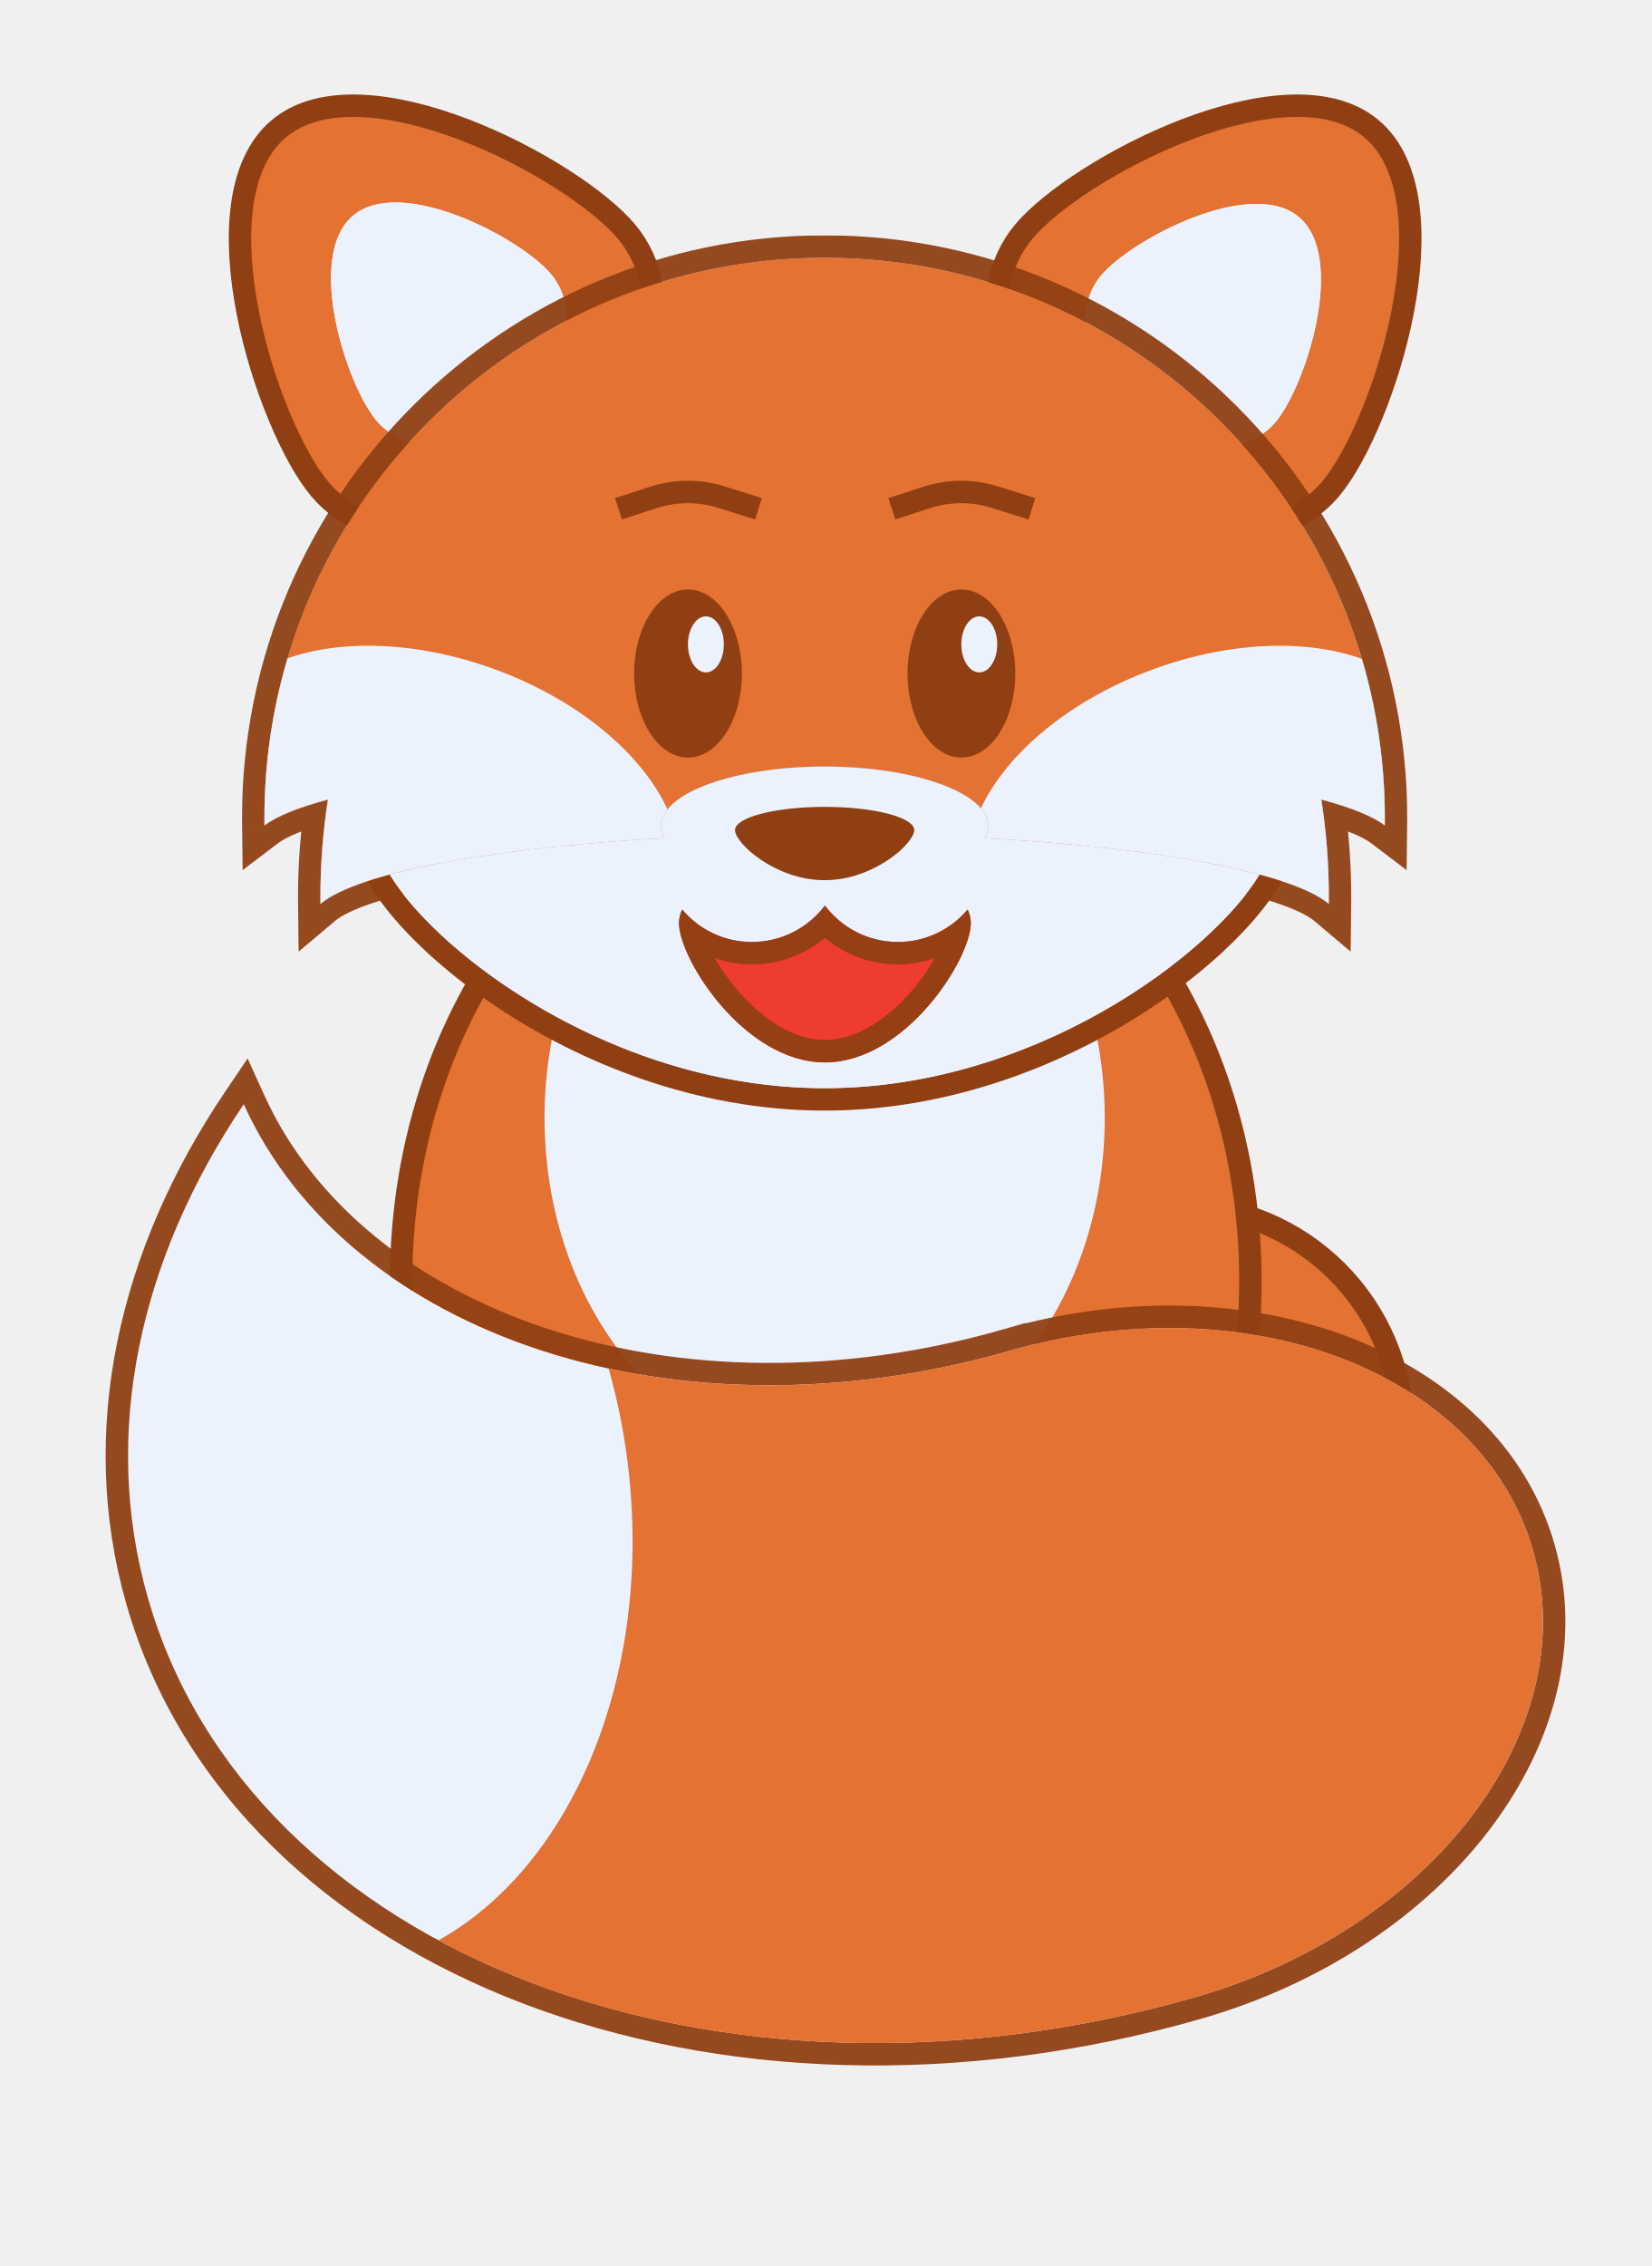
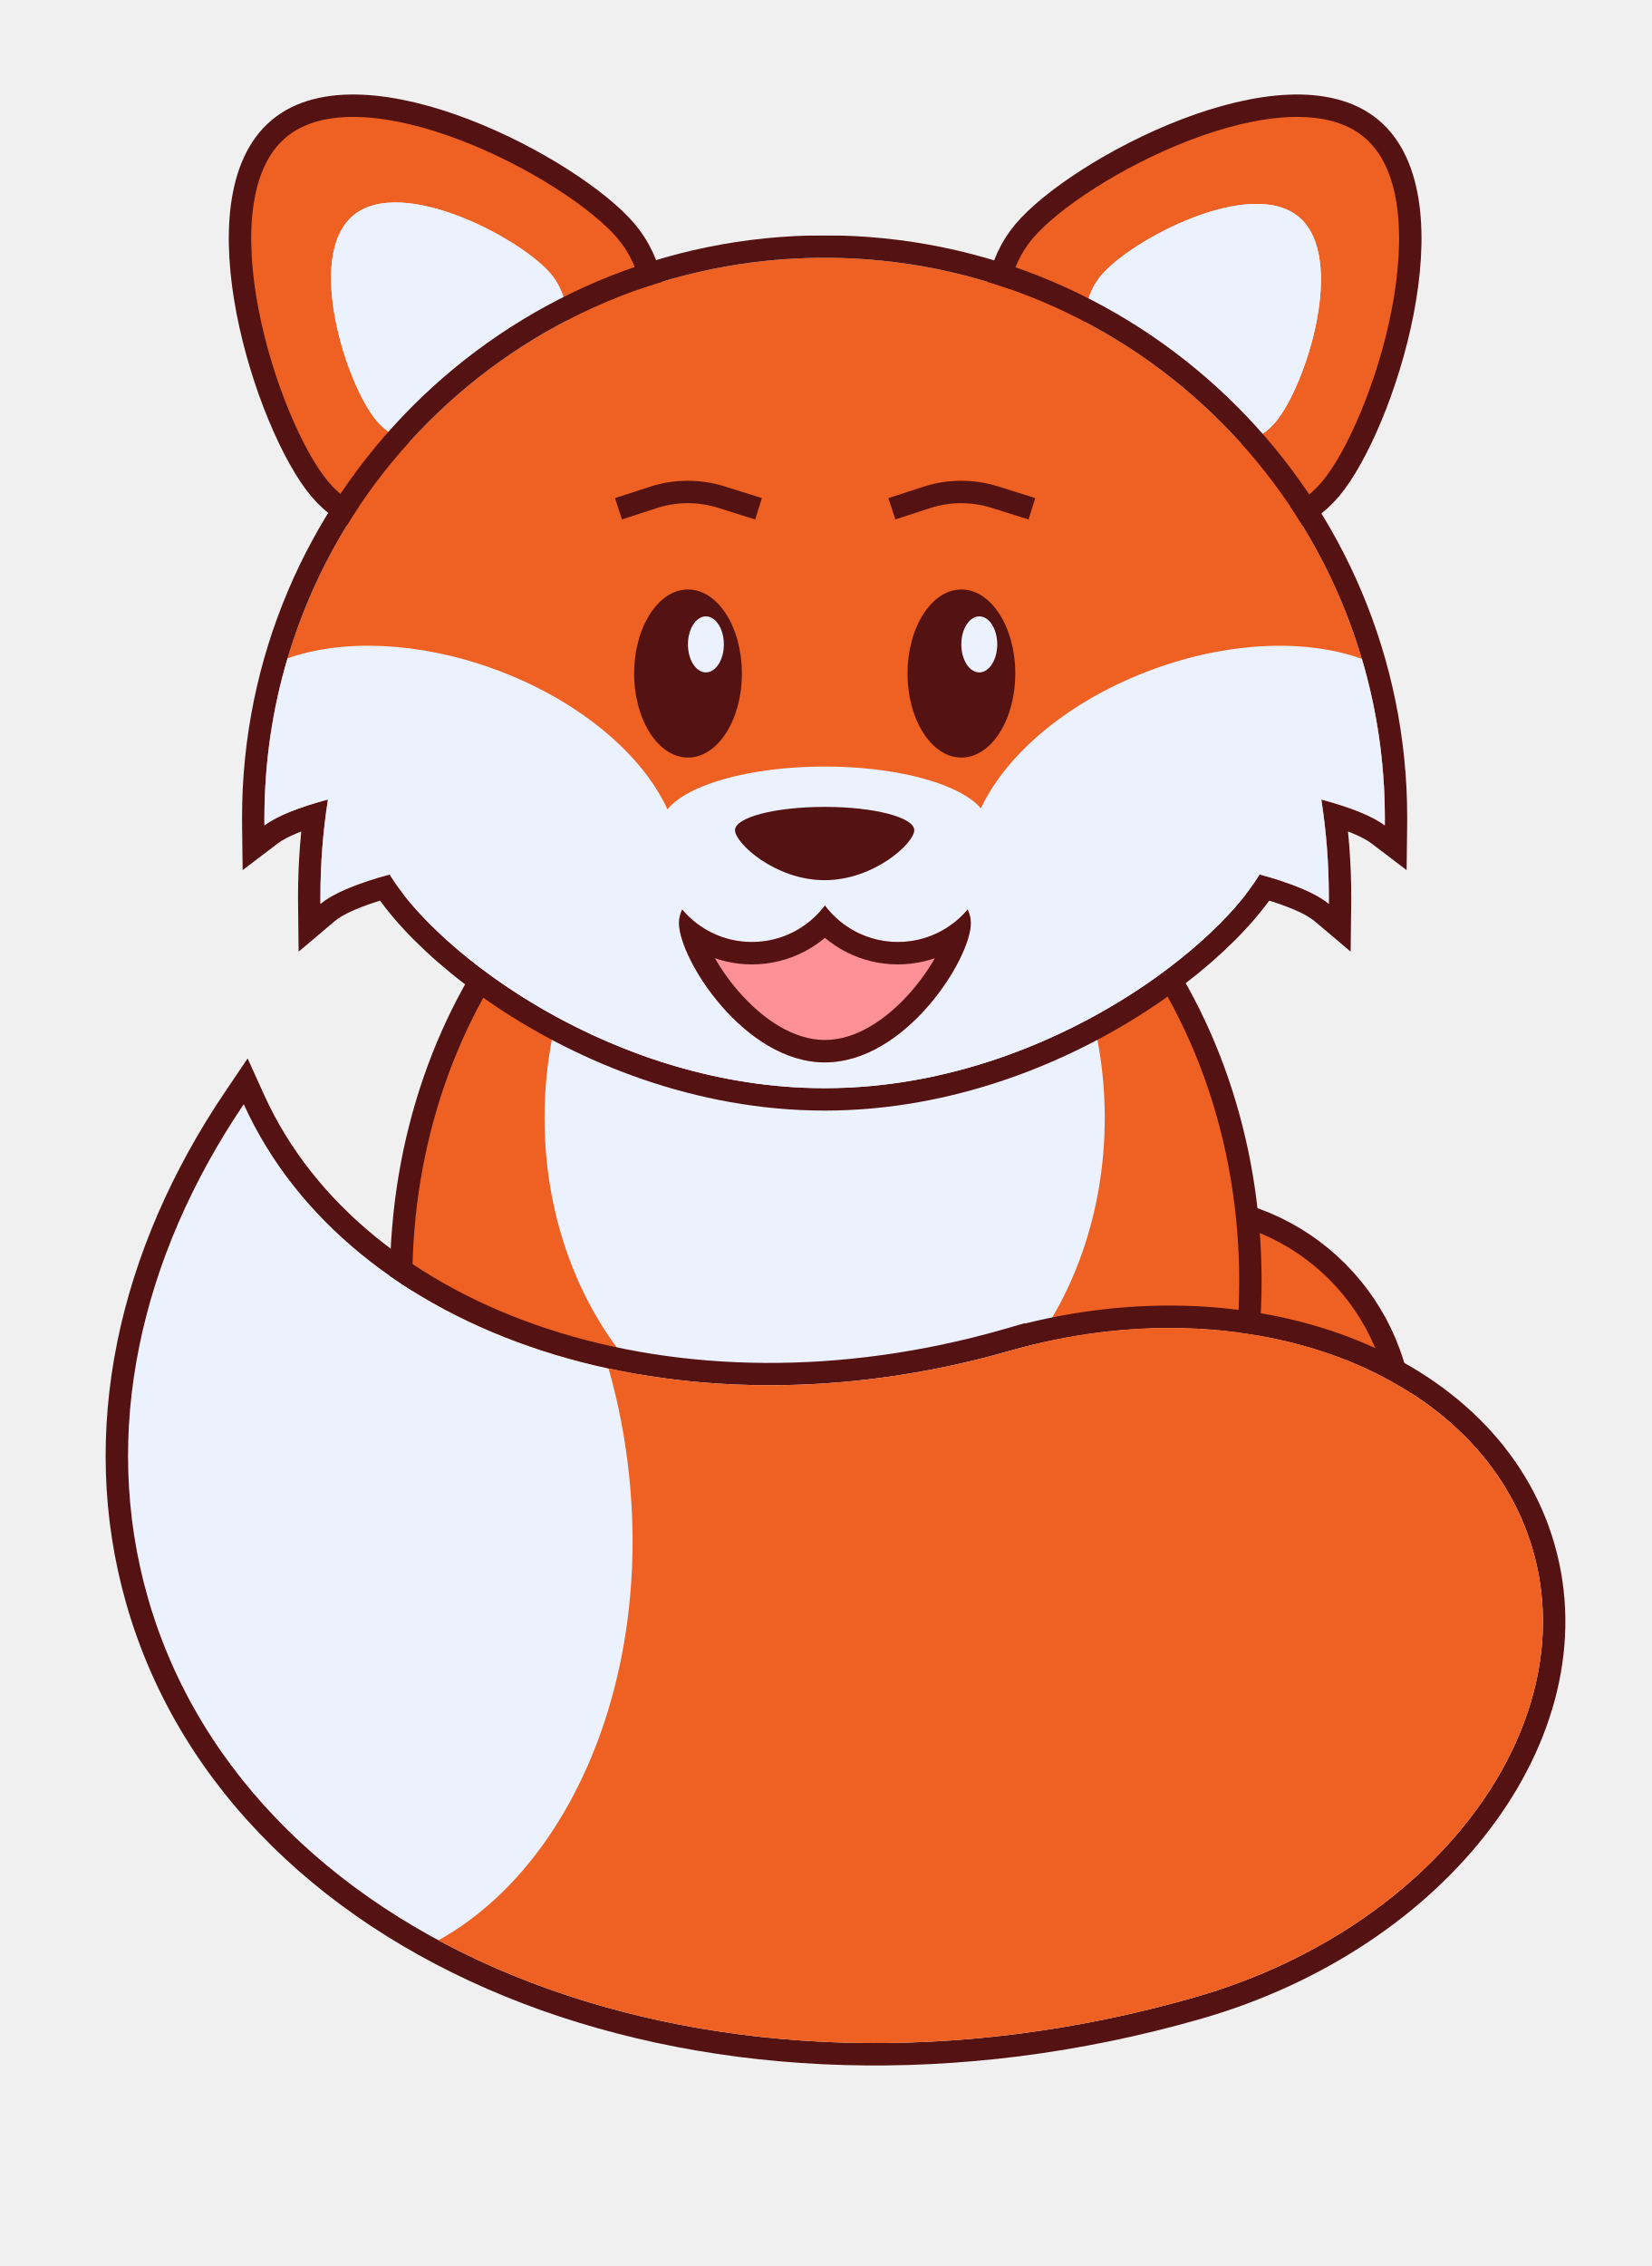
<svg xmlns="http://www.w3.org/2000/svg" width="737" height="1011" viewBox="0 0 737 1011" fill="none">
-   <circle cx="526" cy="638" r="100" fill="#E47233" stroke="#903F13" stroke-width="10" />
-   <path d="M368.5 802C474.049 802 558 697.817 558 571.5C558 445.183 474.049 341 368.5 341C262.951 341 179 445.183 179 571.5C179 697.817 262.951 802 368.5 802Z" fill="#E47233" stroke="#903F13" stroke-width="10" />
+   <circle cx="526" cy="638" r="100" fill="#EE6123" stroke="#541312" stroke-width="10" />
+   <path d="M368.5 802C474.049 802 558 697.817 558 571.5C558 445.183 474.049 341 368.5 341C262.951 341 179 445.183 179 571.5C179 697.817 262.951 802 368.5 802Z" fill="#EE6123" stroke="#541312" stroke-width="10" />
  <ellipse cx="368" cy="498.778" rx="125" ry="152.778" fill="#ECF1FE" />
-   <mask id="path-4-outside-1_2_840" maskUnits="userSpaceOnUse" x="-5.196" y="333.359" width="743.031" height="680.639" fill="black">
-     <rect fill="#ECF1FE" x="-5.196" y="333.359" width="743.031" height="680.639" />
-     <path fill-rule="evenodd" clip-rule="evenodd" d="M450.521 602.71L450.521 602.709L450.519 602.71C302.09 645.271 155.735 596.217 108.778 492.654C62.534 561.129 44.838 639.112 66.015 712.966C111.663 872.159 320.652 951.912 532.9 891.188C533.005 891.159 533.11 891.129 533.214 891.099C639.392 860.652 706.955 771.413 684.12 691.777C661.284 612.141 556.699 572.265 450.521 602.71Z" />
+   <mask id="path-4-outside-1_23_2" maskUnits="userSpaceOnUse" x="-5.196" y="333.359" width="743.031" height="680.639" fill="black">
+     <rect fill="white" x="-5.196" y="333.359" width="743.031" height="680.639" />
+     <path fill-rule="evenodd" clip-rule="evenodd" d="M450.522 602.71L450.521 602.709L450.519 602.71C302.09 645.271 155.736 596.217 108.778 492.654C62.535 561.129 44.838 639.112 66.016 712.966C111.664 872.159 320.652 951.912 532.9 891.189C533.005 891.159 533.11 891.129 533.215 891.099C639.393 860.653 706.955 771.413 684.12 691.777C661.285 612.141 556.699 572.265 450.522 602.71Z" />
  </mask>
-   <path fill-rule="evenodd" clip-rule="evenodd" d="M450.521 602.71L450.521 602.709L450.519 602.71C302.09 645.271 155.735 596.217 108.778 492.654C62.534 561.129 44.838 639.112 66.015 712.966C111.663 872.159 320.652 951.912 532.9 891.188C533.005 891.159 533.11 891.129 533.214 891.099C639.392 860.652 706.955 771.413 684.12 691.777C661.284 612.141 556.699 572.265 450.521 602.71Z" fill="#ECF1FE" />
-   <path d="M450.521 602.709L447.765 593.097L457.377 590.34L460.134 599.953L450.521 602.709ZM450.521 602.71L453.278 612.323L443.665 615.079L440.909 605.467L450.521 602.71ZM108.778 492.654L100.491 487.058L110.5 472.237L117.886 488.525L108.778 492.654ZM532.9 891.188L530.149 881.574L530.155 881.573L532.9 891.188ZM460.134 599.953L460.134 599.954L440.909 605.467L440.908 605.466L460.134 599.953ZM447.763 593.097L447.765 593.097L453.277 612.322L453.276 612.322L447.763 593.097ZM117.886 488.525C161.998 585.814 301.975 634.901 447.763 593.097L453.276 612.322C302.205 655.641 149.472 606.62 99.671 496.784L117.886 488.525ZM56.403 715.722C34.245 638.45 52.958 557.44 100.491 487.058L117.065 498.251C72.11 564.817 55.431 639.774 75.628 710.209L56.403 715.722ZM535.65 900.803C427.648 931.702 320.109 926.978 233.417 893.889C146.721 860.797 80.288 799.021 56.403 715.722L75.628 710.209C97.391 786.104 158.276 843.801 240.549 875.203C322.825 906.608 425.903 911.399 530.149 881.574L535.65 900.803ZM530.155 881.573C530.256 881.544 530.357 881.515 530.458 881.486L535.971 900.711C535.862 900.742 535.753 900.773 535.645 900.804L530.155 881.573ZM530.458 881.486C581.668 866.802 623.193 838.033 649.074 803.848C674.953 769.666 684.863 730.648 674.507 694.533L693.732 689.021C706.212 732.543 693.757 777.962 665.02 815.92C636.284 853.875 590.939 884.949 535.971 900.711L530.458 881.486ZM674.507 694.533C664.151 658.419 635.072 630.581 595.011 615.307C554.947 600.031 504.488 597.639 453.278 612.323L447.765 593.098C502.733 577.336 557.655 579.659 602.137 596.619C646.622 613.581 681.253 645.499 693.732 689.021L674.507 694.533Z" fill="#903F13" mask="url(#path-4-outside-1_2_840)" />
-   <path fill-rule="evenodd" clip-rule="evenodd" d="M195.671 865.685C254.176 833.115 290.422 750.33 280.721 658.03C278.988 641.537 275.882 625.646 271.585 610.556C326.037 622.305 388.094 620.61 450.519 602.71L450.521 602.709L450.521 602.71C556.699 572.265 661.284 612.141 684.12 691.777C706.955 771.413 639.392 860.652 533.214 891.099L532.9 891.188C408.675 926.729 285.567 914.149 195.671 865.685Z" fill="#E47233" />
-   <path d="M279.554 103.295C303.252 131.537 291.821 180.143 254.023 211.859C216.225 243.576 166.373 246.392 142.675 218.151C118.977 189.909 86.641 89.144 124.44 57.428C162.238 25.711 255.857 75.053 279.554 103.295Z" fill="#E47233" />
-   <path d="M279.554 103.295C303.252 131.537 291.821 180.143 254.023 211.859C216.225 243.576 166.373 246.392 142.675 218.151C118.977 189.909 86.641 89.144 124.44 57.428C162.238 25.711 255.857 75.053 279.554 103.295Z" fill="#E47233" />
-   <path d="M279.554 103.295C303.252 131.537 291.821 180.143 254.023 211.859C216.225 243.576 166.373 246.392 142.675 218.151C118.977 189.909 86.641 89.144 124.44 57.428C162.238 25.711 255.857 75.053 279.554 103.295Z" stroke="#903F13" stroke-width="10" />
-   <path d="M245.872 122.277C259.357 138.347 252.852 166.007 231.343 184.055C209.834 202.103 181.465 203.706 167.98 187.635C154.495 171.564 136.094 114.224 157.604 96.176C179.113 78.127 232.387 106.206 245.872 122.277Z" fill="#ECF1FE" />
-   <path d="M245.872 122.277C259.357 138.347 252.852 166.007 231.343 184.055C209.834 202.103 181.465 203.706 167.98 187.635C154.495 171.564 136.094 114.224 157.604 96.176C179.113 78.127 232.387 106.206 245.872 122.277Z" fill="#ECF1FE" />
-   <path d="M593.788 218.151C570.09 246.392 520.238 243.576 482.44 211.859C444.641 180.143 433.211 131.537 456.908 103.295C480.606 75.053 574.225 25.711 612.023 57.428C649.821 89.144 617.485 189.909 593.788 218.151Z" fill="#E47233" />
-   <path d="M593.788 218.151C570.09 246.392 520.238 243.576 482.44 211.859C444.641 180.143 433.211 131.537 456.908 103.295C480.606 75.053 574.225 25.711 612.023 57.428C649.821 89.144 617.485 189.909 593.788 218.151Z" fill="#E47233" />
-   <path d="M593.788 218.151C570.09 246.392 520.238 243.576 482.44 211.859C444.641 180.143 433.211 131.537 456.908 103.295C480.606 75.053 574.225 25.711 612.023 57.428C649.821 89.144 617.485 189.909 593.788 218.151Z" stroke="#903F13" stroke-width="10" />
-   <path d="M569.246 188.276C555.761 204.347 527.392 202.744 505.883 184.696C484.374 166.647 477.869 138.988 491.354 122.917C504.84 106.846 558.113 78.768 579.623 96.816C601.132 114.865 582.731 172.205 569.246 188.276Z" fill="#ECF1FE" />
-   <path d="M569.246 188.276C555.761 204.347 527.392 202.744 505.883 184.696C484.374 166.647 477.869 138.988 491.354 122.917C504.84 106.846 558.113 78.768 579.623 96.816C601.132 114.865 582.731 172.205 569.246 188.276Z" fill="#ECF1FE" />
-   <path d="M368 490.5C424.451 490.5 475.405 469.366 512.207 444.671C530.618 432.318 545.619 418.987 556.078 406.793C561.305 400.699 565.469 394.806 568.352 389.383C571.188 384.047 573 378.764 573 374C573 364.057 565.342 355.917 554.901 349.5C544.18 342.909 528.997 337.154 510.68 332.391C473.969 322.847 423.526 317 368 317C312.474 317 262.031 322.847 225.32 332.391C207.003 337.154 191.82 342.909 181.099 349.5C170.658 355.917 163 364.057 163 374C163 378.764 164.812 384.047 167.648 389.383C170.531 394.806 174.695 400.699 179.922 406.793C190.381 418.987 205.382 432.318 223.793 444.671C260.595 469.366 311.549 490.5 368 490.5Z" fill="#ECF1FE" stroke="#903F13" stroke-width="10" />
-   <mask id="path-14-outside-2_2_840" maskUnits="userSpaceOnUse" x="108" y="105" width="520" height="320" fill="black">
-     <rect fill="#ECF1FE" x="108" y="105" width="520" height="320" />
-     <path fill-rule="evenodd" clip-rule="evenodd" d="M618 365C618 366.089 617.993 367.175 617.979 368.261C612.547 364.134 602.856 360.243 589.637 356.7C591.848 370.764 593 385.233 593 400C593 401.089 592.994 402.175 592.981 403.261C576.598 389.432 517.168 378.251 439.467 373.928C440.472 372.176 441 370.36 441 368.5C441 353.864 408.317 342 368 342C327.683 342 295 353.864 295 368.5C295 370.36 295.528 372.176 296.533 373.928C218.832 378.251 159.402 389.432 143.019 403.261C143.006 402.175 143 401.089 143 400C143 385.233 144.152 370.764 146.363 356.7C133.144 360.243 123.453 364.134 118.021 368.261C118.007 367.175 118 366.089 118 365C118 226.929 229.929 115 368 115C506.071 115 618 226.929 618 365Z" />
+   <path fill-rule="evenodd" clip-rule="evenodd" d="M450.522 602.71L450.521 602.709L450.519 602.71C302.09 645.271 155.736 596.217 108.778 492.654C62.535 561.129 44.838 639.112 66.016 712.966C111.664 872.159 320.652 951.912 532.9 891.189C533.005 891.159 533.11 891.129 533.215 891.099C639.393 860.653 706.955 771.413 684.12 691.777C661.285 612.141 556.699 572.265 450.522 602.71Z" fill="#ECF1FE" />
+   <path d="M450.521 602.709L447.765 593.097L457.378 590.34L460.134 599.953L450.521 602.709ZM450.522 602.71L453.278 612.323L443.665 615.079L440.909 605.467L450.522 602.71ZM450.519 602.71L447.763 593.097L450.519 602.71ZM108.778 492.654L100.491 487.058L110.501 472.237L117.886 488.525L108.778 492.654ZM532.9 891.189L530.149 881.574L530.155 881.573L532.9 891.189ZM460.134 599.953L460.134 599.954L440.909 605.467L440.909 605.466L460.134 599.953ZM447.763 593.097L447.765 593.097L453.278 612.322L453.276 612.322L447.763 593.097ZM117.886 488.525C161.999 585.814 301.975 634.901 447.763 593.097L453.276 612.322C302.206 655.641 149.472 606.62 99.671 496.784L117.886 488.525ZM56.403 715.722C34.246 638.45 52.959 557.441 100.491 487.058L117.066 498.251C72.11 564.817 55.431 639.774 75.628 710.209L56.403 715.722ZM535.651 900.803C427.648 931.702 320.109 926.978 233.417 893.889C146.721 860.798 80.288 799.021 56.403 715.722L75.628 710.209C97.391 786.104 158.277 843.801 240.549 875.204C322.825 906.608 425.904 911.399 530.149 881.574L535.651 900.803ZM530.155 881.573C530.256 881.544 530.357 881.515 530.458 881.486L535.971 900.711C535.862 900.742 535.754 900.773 535.645 900.805L530.155 881.573ZM530.458 881.486C581.668 866.802 623.193 838.033 649.074 803.848C674.954 769.666 684.863 730.648 674.507 694.534L693.732 689.021C706.212 732.543 693.758 777.962 665.02 815.92C636.285 853.875 590.939 884.949 535.971 900.711L530.458 881.486ZM674.507 694.534C664.152 658.419 635.072 630.581 595.011 615.307C554.947 600.031 504.488 597.639 453.278 612.323L447.765 593.098C502.733 577.336 557.655 579.659 602.137 596.619C646.622 613.581 681.253 645.499 693.732 689.021L674.507 694.534Z" fill="#541312" mask="url(#path-4-outside-1_23_2)" />
+   <path fill-rule="evenodd" clip-rule="evenodd" d="M195.67 865.685C254.176 833.115 290.422 750.33 280.721 658.031C278.987 641.537 275.882 625.646 271.585 610.556C326.036 622.305 388.094 620.61 450.519 602.71L450.521 602.709L450.521 602.71C556.699 572.265 661.284 612.141 684.119 691.777C706.955 771.413 639.392 860.653 533.214 891.099L532.899 891.189C408.675 926.729 285.567 914.149 195.67 865.685Z" fill="#EE6123" />
+   <path d="M279.554 103.295C303.252 131.537 291.821 180.143 254.023 211.859C216.225 243.576 166.373 246.392 142.675 218.151C118.977 189.909 86.641 89.144 124.44 57.428C162.238 25.711 255.857 75.053 279.554 103.295Z" fill="#EE6123" />
+   <path d="M279.554 103.295C303.252 131.537 291.821 180.143 254.023 211.859C216.225 243.576 166.373 246.392 142.675 218.151C118.977 189.909 86.641 89.144 124.44 57.428C162.238 25.711 255.857 75.053 279.554 103.295Z" fill="#EE6123" />
+   <path d="M279.554 103.295C303.252 131.537 291.821 180.143 254.023 211.859C216.225 243.576 166.373 246.392 142.675 218.151C118.977 189.909 86.641 89.144 124.44 57.428C162.238 25.711 255.857 75.053 279.554 103.295Z" stroke="#541312" stroke-width="10" />
+   <path d="M245.872 122.277C259.357 138.347 252.852 166.007 231.343 184.055C209.834 202.103 181.466 203.706 167.981 187.635C154.495 171.564 136.095 114.224 157.604 96.176C179.113 78.127 232.387 106.206 245.872 122.277Z" fill="#ECF1FE" />
+   <path d="M245.872 122.277C259.357 138.347 252.852 166.007 231.343 184.055C209.834 202.103 181.466 203.706 167.981 187.635C154.495 171.564 136.095 114.224 157.604 96.176C179.113 78.127 232.387 106.206 245.872 122.277Z" fill="#ECF1FE" />
+   <path d="M593.787 218.151C570.09 246.392 520.238 243.576 482.439 211.859C444.641 180.143 433.21 131.537 456.908 103.295C480.606 75.053 574.224 25.711 612.023 57.428C649.821 89.144 617.485 189.909 593.787 218.151Z" fill="#EE6123" />
+   <path d="M593.787 218.151C570.09 246.392 520.238 243.576 482.439 211.859C444.641 180.143 433.21 131.537 456.908 103.295C480.606 75.053 574.224 25.711 612.023 57.428C649.821 89.144 617.485 189.909 593.787 218.151Z" fill="#EE6123" />
+   <path d="M593.787 218.151C570.09 246.392 520.238 243.576 482.439 211.859C444.641 180.143 433.21 131.537 456.908 103.295C480.606 75.053 574.224 25.711 612.023 57.428C649.821 89.144 617.485 189.909 593.787 218.151Z" stroke="#541312" stroke-width="10" />
+   <path d="M569.246 188.276C555.761 204.347 527.392 202.744 505.883 184.696C484.374 166.647 477.869 138.988 491.354 122.917C504.839 106.846 558.113 78.768 579.622 96.816C601.132 114.865 582.731 172.205 569.246 188.276Z" fill="#ECF1FE" />
+   <path d="M569.246 188.276C555.761 204.347 527.392 202.744 505.883 184.696C484.374 166.647 477.869 138.988 491.354 122.917C504.839 106.846 558.113 78.768 579.622 96.816C601.132 114.865 582.731 172.205 569.246 188.276Z" fill="#ECF1FE" />
+   <path d="M368 490.5C424.451 490.5 475.405 469.366 512.207 444.671C530.618 432.318 545.619 418.987 556.078 406.793C561.305 400.699 565.469 394.806 568.352 389.383C571.188 384.047 573 378.764 573 374C573 364.057 565.342 355.917 554.901 349.5C544.18 342.909 528.997 337.154 510.68 332.391C473.969 322.847 423.526 317 368 317C312.474 317 262.031 322.847 225.32 332.391C207.003 337.154 191.82 342.909 181.099 349.5C170.658 355.917 163 364.057 163 374C163 378.764 164.812 384.047 167.648 389.383C170.531 394.806 174.695 400.699 179.922 406.793C190.381 418.987 205.382 432.318 223.793 444.671C260.595 469.366 311.549 490.5 368 490.5Z" fill="#ECF1FE" stroke="#541312" stroke-width="10" />
+   <mask id="path-14-outside-2_23_2" maskUnits="userSpaceOnUse" x="108" y="105" width="520" height="320" fill="black">
+     <rect fill="white" x="108" y="105" width="520" height="320" />
+     <path fill-rule="evenodd" clip-rule="evenodd" d="M617.979 368.261C617.993 367.175 618 366.089 618 365C618 226.929 506.071 115 368 115C229.929 115 118 226.929 118 365C118 366.089 118.007 367.175 118.021 368.261C123.453 364.134 133.144 360.243 146.363 356.7C144.152 370.764 143 385.233 143 400C143 401.089 143.006 402.175 143.019 403.261C164.145 385.429 256.844 372 368 372C479.156 372 571.855 385.429 592.981 403.261C592.994 402.175 593 401.089 593 400C593 385.233 591.848 370.764 589.637 356.7C602.856 360.243 612.547 364.134 617.979 368.261Z" />
  </mask>
-   <path fill-rule="evenodd" clip-rule="evenodd" d="M618 365C618 366.089 617.993 367.175 617.979 368.261C612.547 364.134 602.856 360.243 589.637 356.7C591.848 370.764 593 385.233 593 400C593 401.089 592.994 402.175 592.981 403.261C576.598 389.432 517.168 378.251 439.467 373.928C440.472 372.176 441 370.36 441 368.5C441 353.864 408.317 342 368 342C327.683 342 295 353.864 295 368.5C295 370.36 295.528 372.176 296.533 373.928C218.832 378.251 159.402 389.432 143.019 403.261C143.006 402.175 143 401.089 143 400C143 385.233 144.152 370.764 146.363 356.7C133.144 360.243 123.453 364.134 118.021 368.261C118.007 367.175 118 366.089 118 365C118 226.929 229.929 115 368 115C506.071 115 618 226.929 618 365Z" fill="#E47233" />
-   <path d="M617.979 368.261L611.93 376.224L627.725 388.222L627.978 368.389L617.979 368.261ZM589.637 356.7L592.226 347.041L577.371 343.059L579.759 358.253L589.637 356.7ZM592.981 403.261L586.531 410.902L602.737 424.581L602.981 403.376L592.981 403.261ZM439.467 373.928L430.792 368.954L422.731 383.012L438.912 383.913L439.467 373.928ZM296.533 373.928L297.088 383.913L313.269 383.012L305.208 368.954L296.533 373.928ZM143.019 403.261L133.019 403.376L133.263 424.581L149.469 410.902L143.019 403.261ZM146.363 356.7L156.241 358.253L158.629 343.059L143.774 347.041L146.363 356.7ZM118.021 368.261L108.022 368.388L108.275 388.222L124.07 376.224L118.021 368.261ZM627.978 368.389C627.993 367.26 628 366.131 628 365H608C608 366.046 607.993 367.09 607.98 368.133L627.978 368.389ZM587.048 366.359C600.094 369.856 608.151 373.353 611.93 376.224L624.028 360.298C616.943 354.915 605.618 350.631 592.226 347.041L587.048 366.359ZM603 400C603 384.712 601.807 369.725 599.516 355.148L579.759 358.253C581.888 371.804 583 385.753 583 400H603ZM602.981 403.376C602.994 402.252 603 401.127 603 400H583C583 401.05 582.994 402.099 582.982 403.146L602.981 403.376ZM438.912 383.913C477.473 386.058 511.292 389.896 537.349 394.853C550.387 397.334 561.304 400.062 569.819 402.929C578.569 405.875 583.903 408.684 586.531 410.902L599.431 395.619C593.867 390.923 585.63 387.149 576.201 383.974C566.536 380.72 554.667 377.79 541.087 375.206C513.909 370.035 479.163 366.121 440.023 363.944L438.912 383.913ZM431 368.5C431 368.472 431.006 368.471 430.992 368.518C430.977 368.572 430.929 368.716 430.792 368.954L448.142 378.902C449.896 375.845 451 372.331 451 368.5H431ZM368 352C387.307 352 404.35 354.857 416.207 359.161C422.176 361.329 426.303 363.673 428.75 365.773C431.231 367.903 431 368.859 431 368.5H451C451 360.823 446.683 354.808 441.776 350.597C436.835 346.356 430.272 342.99 423.031 340.362C408.467 335.075 389.009 332 368 332V352ZM305 368.5C305 368.859 304.769 367.903 307.25 365.773C309.697 363.673 313.824 361.329 319.793 359.161C331.65 354.857 348.693 352 368 352V332C346.991 332 327.533 335.075 312.969 340.362C305.728 342.99 299.165 346.356 294.224 350.597C289.317 354.808 285 360.823 285 368.5H305ZM305.208 368.954C305.071 368.716 305.023 368.572 305.008 368.518C304.994 368.471 305 368.472 305 368.5H285C285 372.331 286.104 375.844 287.858 378.902L305.208 368.954ZM149.469 410.902C152.097 408.684 157.431 405.875 166.181 402.929C174.696 400.062 185.613 397.334 198.651 394.853C224.708 389.896 258.527 386.058 297.088 383.913L295.977 363.944C256.837 366.121 222.091 370.035 194.913 375.206C181.333 377.79 169.464 380.72 159.799 383.974C150.37 387.149 142.133 390.923 136.569 395.619L149.469 410.902ZM133 400C133 401.127 133.006 402.252 133.019 403.376L153.018 403.146C153.006 402.099 153 401.05 153 400H133ZM136.484 355.148C134.193 369.725 133 384.712 133 400H153C153 385.753 154.112 371.804 156.241 358.253L136.484 355.148ZM124.07 376.224C127.849 373.353 135.906 369.856 148.952 366.359L143.774 347.041C130.382 350.631 119.057 354.915 111.972 360.298L124.07 376.224ZM108 365C108 366.131 108.007 367.261 108.022 368.388L128.02 368.133C128.007 367.09 128 366.046 128 365H108ZM368 105C224.406 105 108 221.406 108 365H128C128 232.452 235.452 125 368 125V105ZM628 365C628 221.406 511.594 105 368 105V125C500.548 125 608 232.452 608 365H628Z" fill="#903F13" mask="url(#path-14-outside-2_2_840)" />
-   <path fill-rule="evenodd" clip-rule="evenodd" d="M562.139 390.191C533.893 382.597 490.643 376.775 439.467 373.928C440.472 372.176 441 370.36 441 368.5C441 353.864 408.317 342 368 342C327.683 342 295 353.864 295 368.5C295 370.36 295.528 372.176 296.533 373.928C245.357 376.775 202.107 382.597 173.861 390.191C195.452 425.781 274.182 485.5 368 485.5C461.818 485.5 540.548 425.781 562.139 390.191Z" fill="#ECF1FE" />
-   <path fill-rule="evenodd" clip-rule="evenodd" d="M297.868 361.121C296.001 363.463 295 365.939 295 368.5C295 370.36 295.528 372.176 296.533 373.928C218.832 378.251 159.402 389.432 143.019 403.261C143.006 402.175 143 401.088 143 400C143 385.233 144.152 370.764 146.363 356.7C133.144 360.243 123.453 364.134 118.021 368.261C118.007 367.175 118 366.088 118 365C118 340.234 121.601 316.308 128.309 293.719C152.679 285.133 186.48 286.114 220.493 298.494C258.072 312.172 286.51 336.343 297.868 361.121Z" fill="#ECF1FE" />
-   <path fill-rule="evenodd" clip-rule="evenodd" d="M617.979 368.261C617.993 367.175 618 366.088 618 365C618 340.329 614.426 316.492 607.768 293.979C583.348 285.128 549.227 286.008 514.889 298.506C477.557 312.094 449.246 336.038 437.74 360.646C439.859 363.127 441 365.765 441 368.5C441 370.36 440.472 372.176 439.467 373.928C517.168 378.251 576.598 389.432 592.981 403.261C592.994 402.175 593 401.088 593 400C593 385.233 591.848 370.764 589.637 356.7C602.856 360.243 612.547 364.134 617.979 368.261Z" fill="#ECF1FE" />
-   <path d="M408 370.4C408 376.144 390.091 392.7 368 392.7C345.909 392.7 328 376.144 328 370.4C328 364.656 345.909 360 368 360C390.091 360 408 364.656 408 370.4Z" fill="#903F13" />
-   <ellipse cx="307.038" cy="300.5" rx="24.038" ry="37.5" fill="#903F13" />
+   <path fill-rule="evenodd" clip-rule="evenodd" d="M617.979 368.261C617.993 367.175 618 366.089 618 365C618 226.929 506.071 115 368 115C229.929 115 118 226.929 118 365C118 366.089 118.007 367.175 118.021 368.261C123.453 364.134 133.144 360.243 146.363 356.7C144.152 370.764 143 385.233 143 400C143 401.089 143.006 402.175 143.019 403.261C164.145 385.429 256.844 372 368 372C479.156 372 571.855 385.429 592.981 403.261C592.994 402.175 593 401.089 593 400C593 385.233 591.848 370.764 589.637 356.7C602.856 360.243 612.547 364.134 617.979 368.261Z" fill="#EE6123" />
+   <path d="M617.979 368.261L611.93 376.224L627.725 388.222L627.978 368.389L617.979 368.261ZM118.021 368.261L108.022 368.388L108.275 388.222L124.07 376.224L118.021 368.261ZM146.363 356.7L156.241 358.253L158.629 343.059L143.774 347.041L146.363 356.7ZM143.019 403.261L133.019 403.376L133.263 424.581L149.469 410.902L143.019 403.261ZM592.981 403.261L586.531 410.902L602.737 424.581L602.981 403.376L592.981 403.261ZM589.637 356.7L592.226 347.041L577.371 343.059L579.759 358.253L589.637 356.7ZM608 365C608 366.046 607.993 367.09 607.98 368.133L627.978 368.389C627.993 367.26 628 366.131 628 365H608ZM368 125C500.548 125 608 232.452 608 365H628C628 221.406 511.594 105 368 105V125ZM128 365C128 232.452 235.452 125 368 125V105C224.406 105 108 221.406 108 365H128ZM128.02 368.133C128.007 367.09 128 366.046 128 365H108C108 366.131 108.007 367.261 108.022 368.388L128.02 368.133ZM143.774 347.041C130.382 350.631 119.057 354.915 111.972 360.298L124.07 376.224C127.849 373.353 135.906 369.856 148.952 366.359L143.774 347.041ZM153 400C153 385.753 154.112 371.804 156.241 358.253L136.484 355.148C134.193 369.725 133 384.712 133 400H153ZM153.018 403.146C153.006 402.099 153 401.05 153 400H133C133 401.127 133.006 402.252 133.019 403.376L153.018 403.146ZM368 362C312.063 362 260.622 365.376 220.355 371.041C200.237 373.871 182.722 377.298 168.747 381.227C155.176 385.042 143.606 389.679 136.569 395.619L149.469 410.902C152.994 407.927 160.934 404.198 174.16 400.48C186.981 396.876 203.549 393.602 223.141 390.846C262.295 385.338 312.781 382 368 382V362ZM599.431 395.619C592.394 389.679 580.824 385.042 567.253 381.227C553.278 377.298 535.763 373.871 515.645 371.041C475.378 365.376 423.937 362 368 362V382C423.219 382 473.705 385.338 512.859 390.846C532.451 393.602 549.019 396.876 561.84 400.48C575.066 404.198 583.006 407.927 586.531 410.902L599.431 395.619ZM583 400C583 401.05 582.994 402.099 582.982 403.146L602.981 403.376C602.994 402.252 603 401.127 603 400H583ZM579.759 358.253C581.888 371.804 583 385.753 583 400H603C603 384.712 601.807 369.725 599.516 355.148L579.759 358.253ZM624.028 360.298C616.943 354.915 605.618 350.631 592.226 347.041L587.048 366.359C600.094 369.856 608.151 373.353 611.93 376.224L624.028 360.298Z" fill="#541312" mask="url(#path-14-outside-2_23_2)" />
+   <path fill-rule="evenodd" clip-rule="evenodd" d="M220.493 298.494C258.072 312.172 286.51 336.343 297.867 361.121C306.671 350.076 334.737 342 368 342C408.317 342 441 353.864 441 368.5C441 365.765 439.859 363.127 437.74 360.645C449.246 336.038 477.557 312.094 514.889 298.506C549.227 286.008 583.349 285.127 607.768 293.979C614.427 316.492 618 340.329 618 365C618 366.088 617.993 367.175 617.979 368.26C612.547 364.134 602.856 360.243 589.638 356.7C591.848 370.764 593 385.233 593 400C593 401.088 592.994 402.175 592.981 403.26C587.388 398.54 576.779 394.127 562.139 390.191C540.548 425.781 461.818 485.5 368 485.5C274.182 485.5 195.452 425.781 173.861 390.191C159.221 394.128 148.612 398.54 143.019 403.261C143.006 402.175 143 401.088 143 400C143 385.233 144.152 370.764 146.363 356.7C133.144 360.243 123.453 364.134 118.021 368.261C118.007 367.175 118 366.088 118 365C118 340.233 121.601 316.308 128.309 293.719C152.679 285.133 186.48 286.114 220.493 298.494Z" fill="#ECF1FE" />
+   <path d="M408 370.4C408 376.144 390.091 392.7 368 392.7C345.909 392.7 328 376.144 328 370.4C328 364.656 345.909 360 368 360C390.091 360 408 364.656 408 370.4Z" fill="#541312" />
+   <ellipse cx="307.038" cy="300.5" rx="24.038" ry="37.5" fill="#541312" />
  <ellipse cx="315.013" cy="287.5" rx="8.013" ry="12.5" fill="#ECF1FE" />
-   <ellipse cx="429.038" cy="300.5" rx="24.038" ry="37.5" fill="#903F13" />
+   <ellipse cx="429.038" cy="300.5" rx="24.038" ry="37.5" fill="#541312" />
  <ellipse cx="437.013" cy="287.5" rx="8.013" ry="12.5" fill="#ECF1FE" />
-   <path d="M276 227L291.453 221.961C301.35 218.734 312.008 218.677 321.939 221.797L338.5 227" stroke="#903F13" stroke-width="10" />
-   <path d="M398 227L413.453 221.961C423.35 218.734 434.008 218.677 443.939 221.797L460.5 227" stroke="#903F13" stroke-width="10" />
-   <mask id="path-26-inside-3_2_840" fill="#ECF1FE">
+   <path d="M276 227L291.453 221.961C301.35 218.734 312.008 218.677 321.939 221.797L338.5 227" stroke="#541312" stroke-width="10" />
+   <path d="M398 227L413.453 221.961C423.35 218.734 434.008 218.677 443.939 221.797L460.5 227" stroke="#541312" stroke-width="10" />
+   <mask id="path-24-inside-3_23_2" fill="white">
    <path fill-rule="evenodd" clip-rule="evenodd" d="M431.823 405.784C424.357 414.647 413.176 420.278 400.681 420.278C387.367 420.278 375.546 413.885 368.12 404.002C360.695 413.885 348.874 420.278 335.56 420.278C323.064 420.278 311.884 414.647 304.418 405.783C303.489 407.733 303 409.756 303 411.829C303 427.843 332.155 474.002 368.12 474.002C404.085 474.002 433.24 427.843 433.24 411.829C433.24 409.756 432.751 407.734 431.823 405.784Z" />
  </mask>
-   <path fill-rule="evenodd" clip-rule="evenodd" d="M431.823 405.784C424.357 414.647 413.176 420.278 400.681 420.278C387.367 420.278 375.546 413.885 368.12 404.002C360.695 413.885 348.874 420.278 335.56 420.278C323.064 420.278 311.884 414.647 304.418 405.783C303.489 407.733 303 409.756 303 411.829C303 427.843 332.155 474.002 368.12 474.002C404.085 474.002 433.24 427.843 433.24 411.829C433.24 409.756 432.751 407.734 431.823 405.784Z" fill="#EE3C2F" />
-   <path d="M431.823 405.784L440.851 401.484L434.175 387.469L424.174 399.341L431.823 405.784ZM368.12 404.002L376.115 397.995L368.12 387.354L360.125 397.995L368.12 404.002ZM304.418 405.783L312.066 399.341L302.066 387.469L295.39 401.482L304.418 405.783ZM424.174 399.341C418.527 406.045 410.103 410.278 400.681 410.278V430.278C416.249 430.278 430.186 423.249 439.471 412.226L424.174 399.341ZM400.681 410.278C390.644 410.278 381.733 405.473 376.115 397.995L360.125 410.009C369.359 422.298 384.089 430.278 400.681 430.278V410.278ZM360.125 397.995C354.507 405.473 345.597 410.278 335.56 410.278V430.278C352.152 430.278 366.882 422.298 376.115 410.009L360.125 397.995ZM335.56 410.278C326.138 410.278 317.713 406.045 312.066 399.341L296.769 412.226C306.054 423.248 319.991 430.278 335.56 430.278V410.278ZM295.39 401.482C293.879 404.653 293 408.138 293 411.829H313C313 411.374 313.098 410.814 313.446 410.084L295.39 401.482ZM293 411.829C293 418.192 295.668 425.773 299.176 432.778C302.854 440.12 308.094 448.091 314.53 455.485C327.102 469.932 345.899 484.002 368.12 484.002V464.002C354.377 464.002 340.613 454.992 329.617 442.356C324.268 436.209 319.972 429.638 317.059 423.821C313.976 417.667 313 413.473 313 411.829H293ZM368.12 484.002C390.341 484.002 409.138 469.932 421.71 455.485C428.146 448.091 433.386 440.12 437.064 432.778C440.572 425.773 443.24 418.192 443.24 411.829H423.24C423.24 413.473 422.263 417.667 419.181 423.821C416.268 429.638 411.972 436.209 406.623 442.356C395.627 454.992 381.863 464.002 368.12 464.002V484.002ZM443.24 411.829C443.24 408.138 442.361 404.654 440.851 401.484L422.794 410.084C423.142 410.814 423.24 411.374 423.24 411.829H443.24Z" fill="#903F13" mask="url(#path-26-inside-3_2_840)" />
+   <path fill-rule="evenodd" clip-rule="evenodd" d="M431.823 405.784C424.357 414.647 413.176 420.278 400.681 420.278C387.367 420.278 375.546 413.885 368.12 404.002C360.695 413.885 348.874 420.278 335.56 420.278C323.064 420.278 311.884 414.647 304.418 405.783C303.489 407.733 303 409.756 303 411.829C303 427.843 332.155 474.002 368.12 474.002C404.085 474.002 433.24 427.843 433.24 411.829C433.24 409.756 432.751 407.734 431.823 405.784Z" fill="#FB9197" />
+   <path d="M431.823 405.784L440.851 401.484L434.175 387.469L424.174 399.341L431.823 405.784ZM368.12 404.002L376.115 397.995L368.12 387.354L360.125 397.995L368.12 404.002ZM304.418 405.783L312.066 399.341L302.066 387.469L295.39 401.482L304.418 405.783ZM424.174 399.341C418.527 406.045 410.103 410.278 400.681 410.278V430.278C416.249 430.278 430.186 423.249 439.471 412.226L424.174 399.341ZM400.681 410.278C390.644 410.278 381.733 405.473 376.115 397.995L360.125 410.009C369.359 422.298 384.089 430.278 400.681 430.278V410.278ZM360.125 397.995C354.507 405.473 345.597 410.278 335.56 410.278V430.278C352.152 430.278 366.882 422.298 376.115 410.009L360.125 397.995ZM335.56 410.278C326.138 410.278 317.713 406.045 312.066 399.341L296.769 412.226C306.054 423.248 319.991 430.278 335.56 430.278V410.278ZM295.39 401.482C293.879 404.653 293 408.138 293 411.829H313C313 411.374 313.098 410.814 313.446 410.084L295.39 401.482ZM293 411.829C293 418.192 295.668 425.773 299.176 432.778C302.854 440.12 308.094 448.091 314.53 455.485C327.102 469.932 345.899 484.002 368.12 484.002V464.002C354.377 464.002 340.613 454.992 329.617 442.356C324.268 436.209 319.972 429.638 317.059 423.821C313.976 417.667 313 413.473 313 411.829H293ZM368.12 484.002C390.341 484.002 409.138 469.932 421.71 455.485C428.146 448.091 433.386 440.12 437.064 432.778C440.572 425.773 443.24 418.192 443.24 411.829H423.24C423.24 413.473 422.263 417.667 419.181 423.821C416.268 429.638 411.972 436.209 406.623 442.356C395.627 454.992 381.863 464.002 368.12 464.002V484.002ZM443.24 411.829C443.24 408.138 442.361 404.654 440.851 401.484L422.794 410.084C423.142 410.814 423.24 411.374 423.24 411.829H443.24Z" fill="#541312" mask="url(#path-24-inside-3_23_2)" />
</svg>
